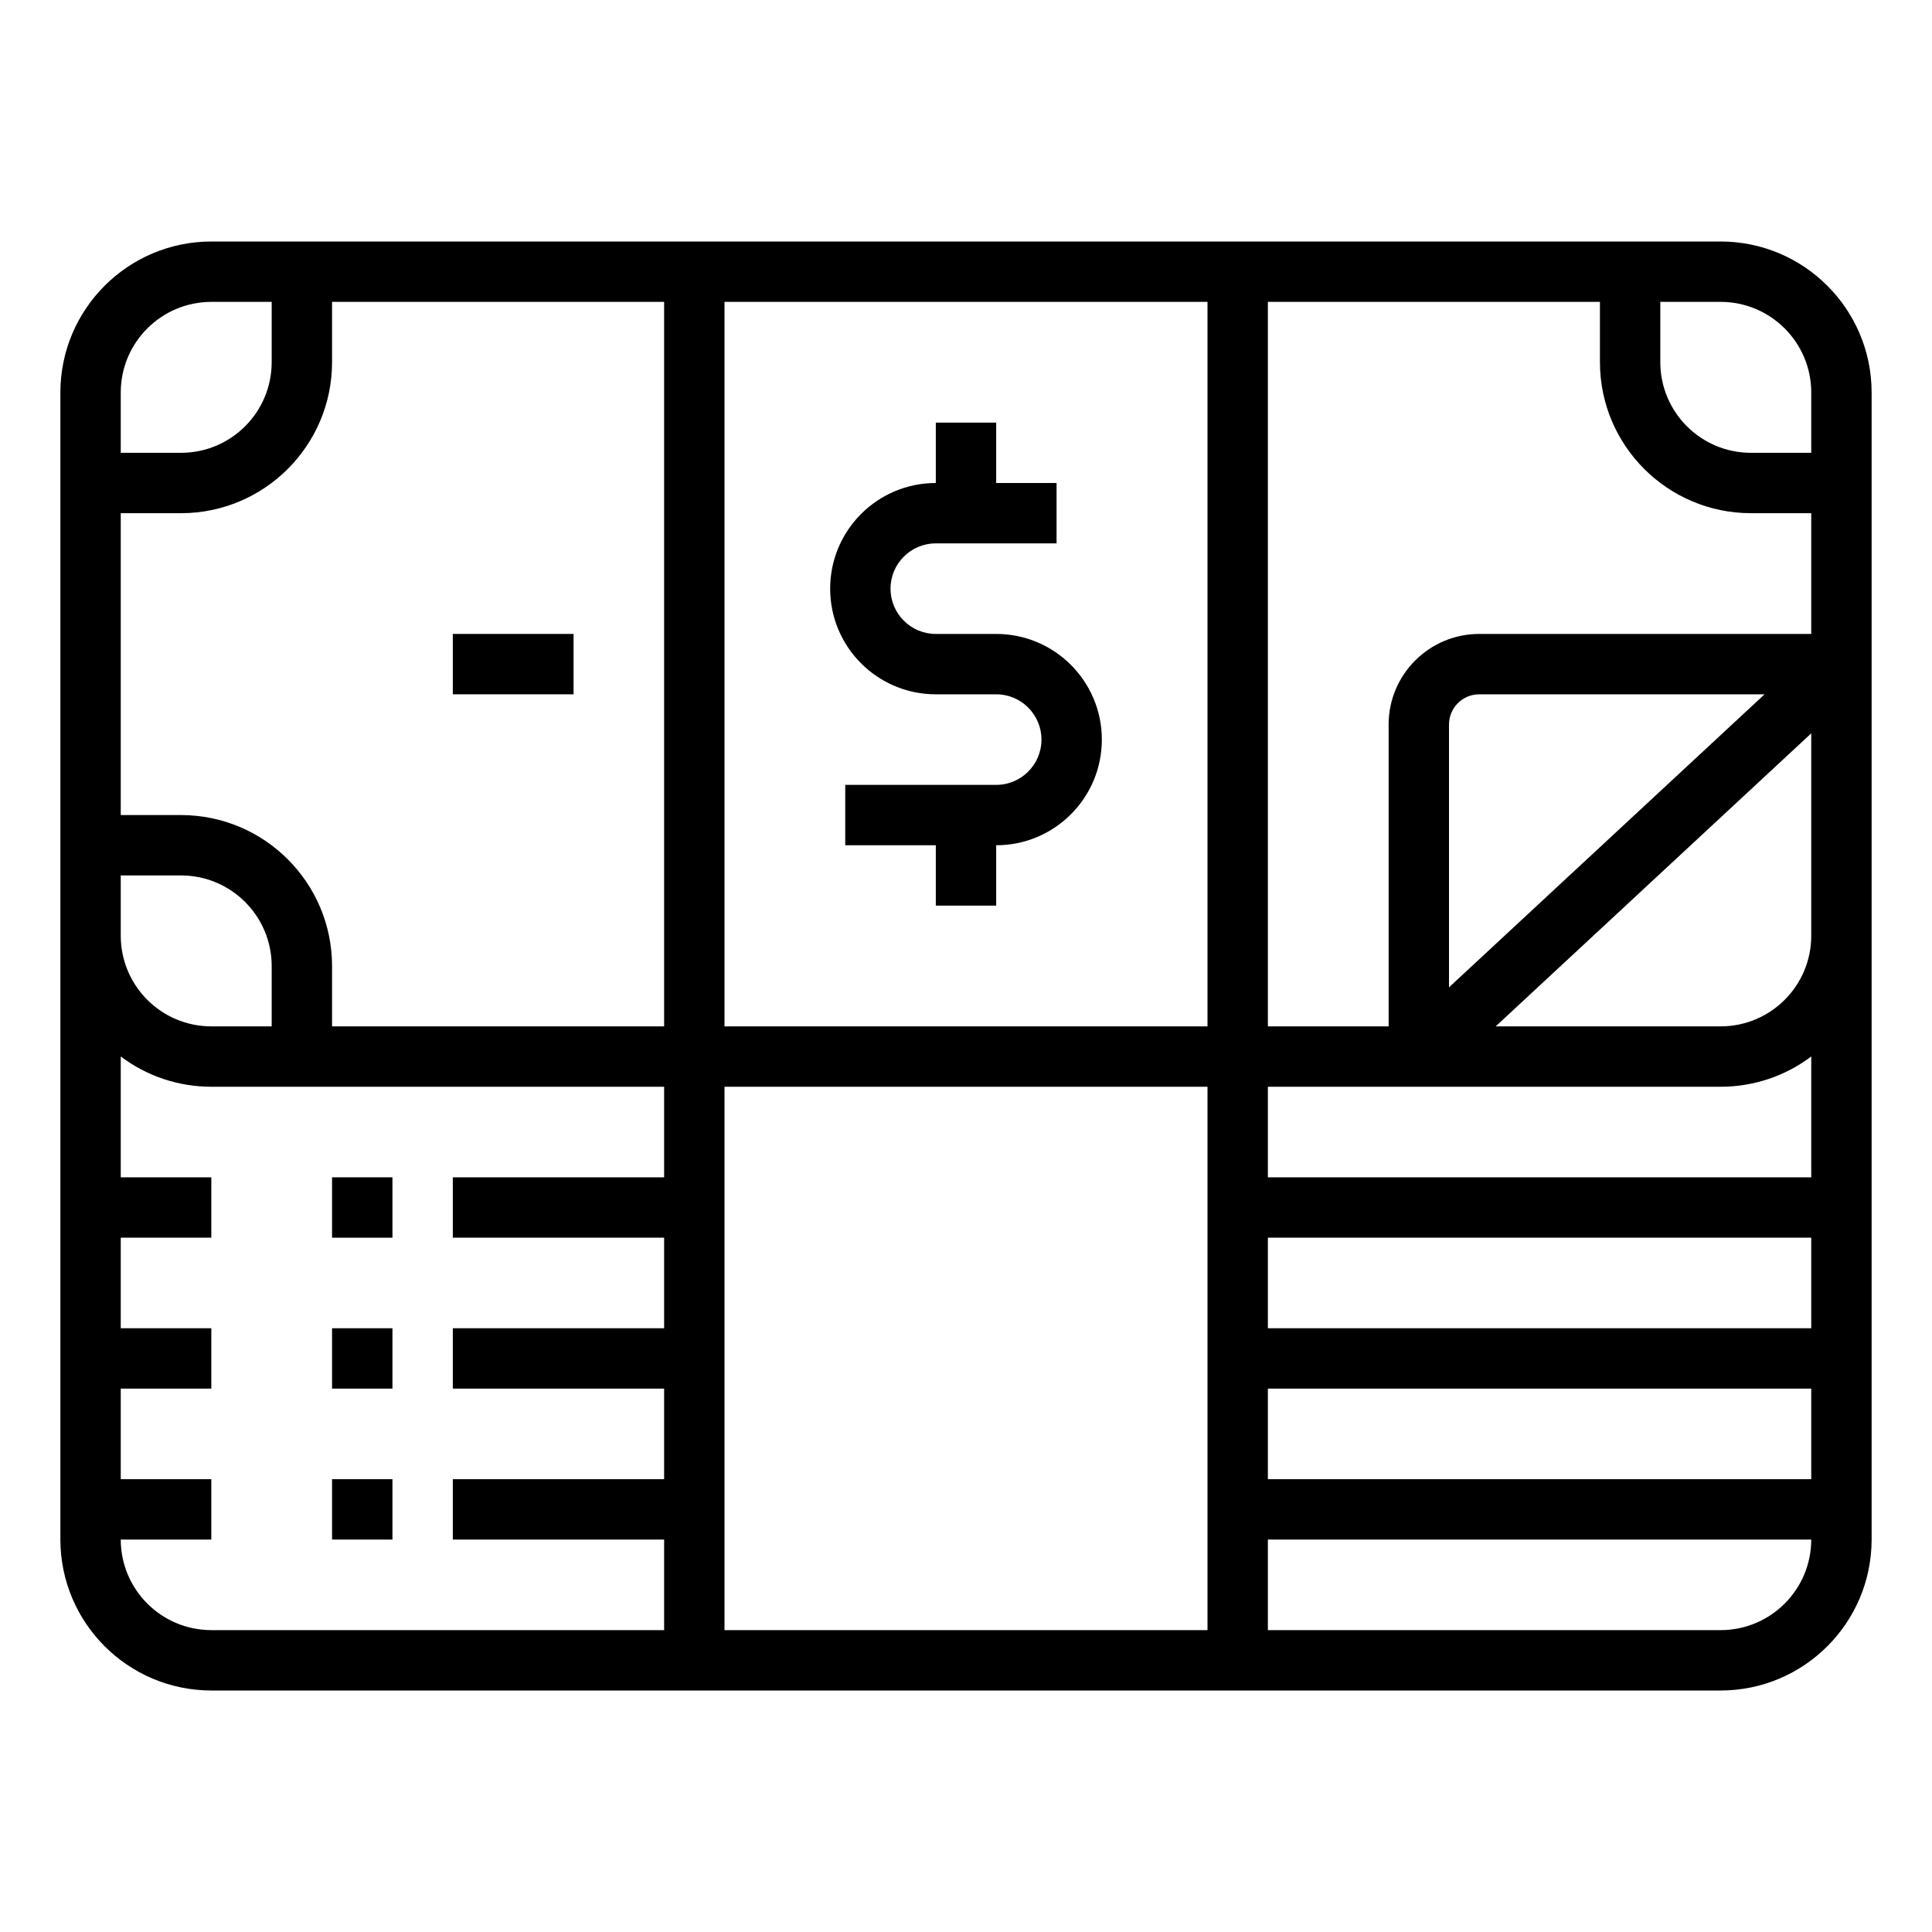
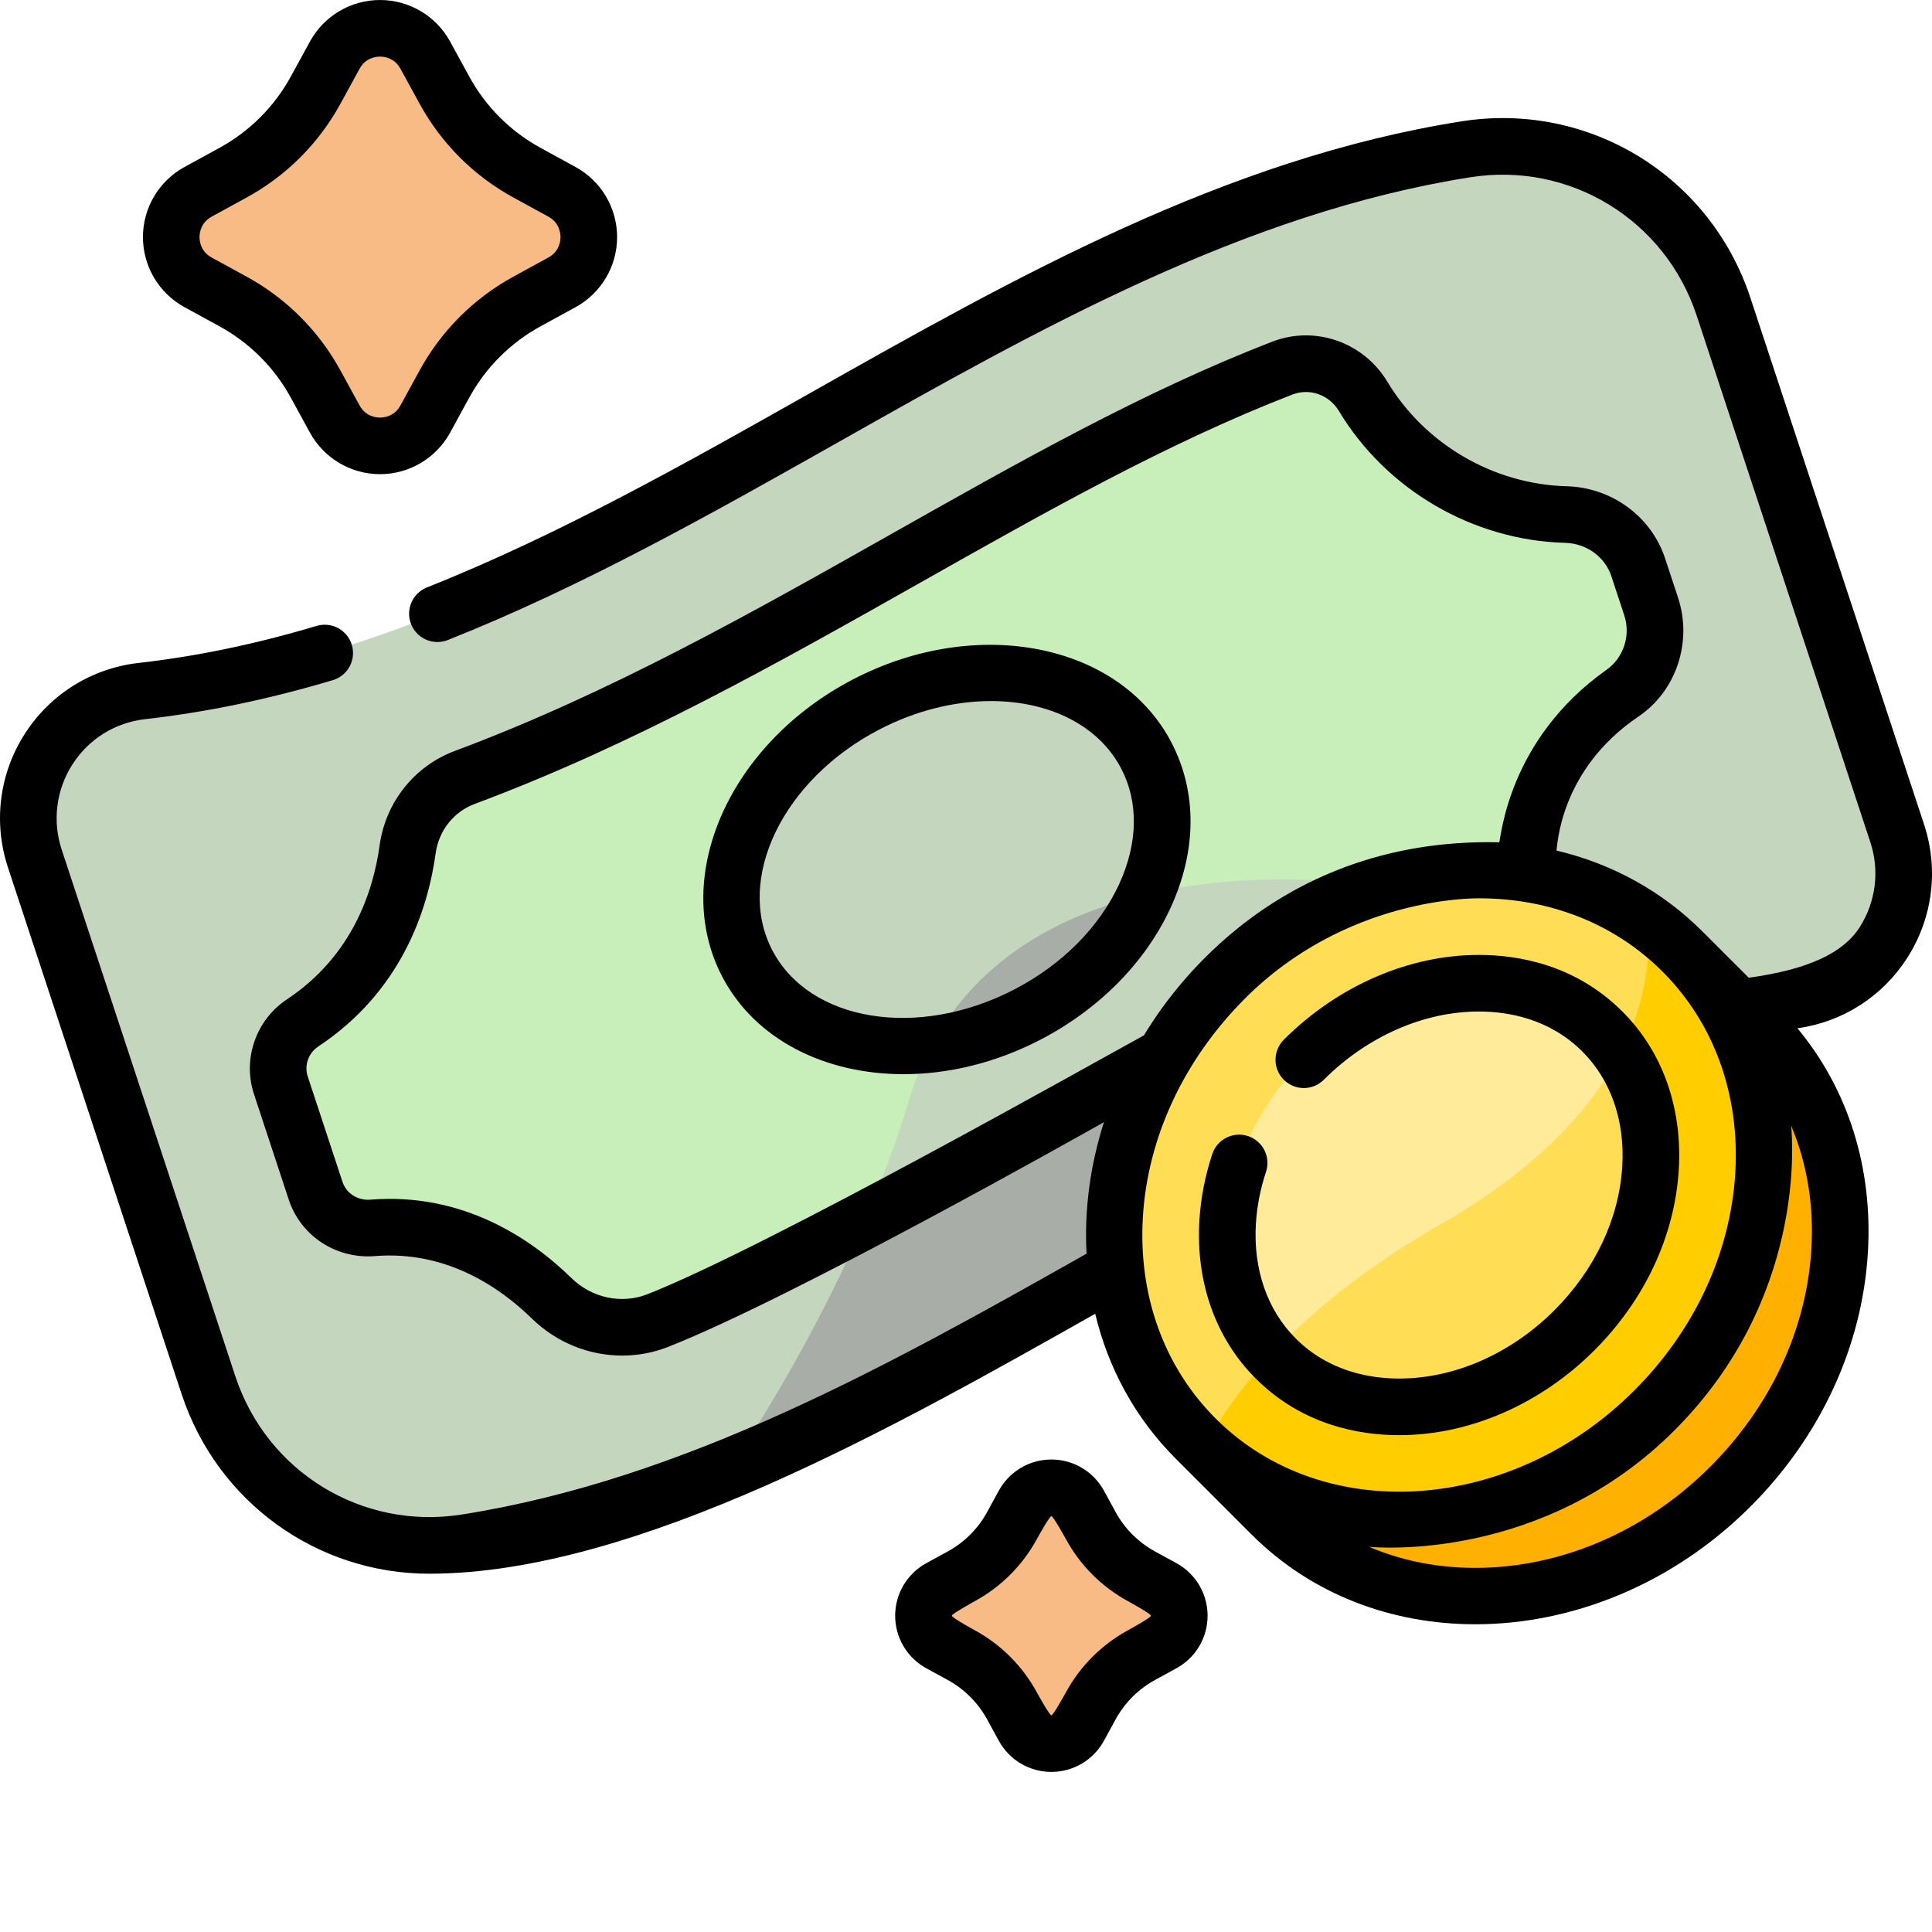
- <svg xmlns="http://www.w3.org/2000/svg" id="outline" height="512" viewBox="0 0 512 512" width="512">
-   <path d="m88 312h16v16h-16z" />
-   <path d="m88 352h16v16h-16z" />
-   <path d="m88 392h16v16h-16z" />
-   <path d="m120 168h32v16h-32z" />
-   <path d="m456 64h-400a40.046 40.046 0 0 0 -40 40v304a40.046 40.046 0 0 0 40 40h400a40.046 40.046 0 0 0 40-40v-304a40.046 40.046 0 0 0 -40-40zm-264 224h128v144h-128zm-144-72h-16v-80h16a40.046 40.046 0 0 0 40-40v-16h88v192h-88v-16a40.046 40.046 0 0 0 -40-40zm144-136h128v192h-128zm272 56h16v32h-88a24.027 24.027 0 0 0 -24 24v80h-32v-192h88v16a40.046 40.046 0 0 0 40 40zm-128 232h144v24h-144zm0-16v-24h144v24zm0-40v-24h120a39.79 39.79 0 0 0 24-8.022v32.022zm48-120a8.009 8.009 0 0 1 8-8h75.628l-83.628 77.655zm96-88v16h-16a24.027 24.027 0 0 1 -24-24v-16h16a24.027 24.027 0 0 1 24 24zm-424-24h16v16a24.027 24.027 0 0 1 -24 24h-16v-16a24.027 24.027 0 0 1 24-24zm-24 152h16a24.027 24.027 0 0 1 24 24v16h-16a24.027 24.027 0 0 1 -24-24zm0 176h24v-16h-24v-24h24v-16h-24v-24h24v-16h-24v-32.022a39.79 39.79 0 0 0 24 8.022h120v24h-56v16h56v24h-56v16h56v24h-56v16h56v24h-120a24.027 24.027 0 0 1 -24-24zm424 24h-120v-24h144a24.027 24.027 0 0 1 -24 24zm24-184a24.027 24.027 0 0 1 -24 24h-59.628l83.628-77.655z" />
-   <path d="m264 168h-16a12 12 0 0 1 0-24h32v-16h-16v-16h-16v16a28 28 0 0 0 0 56h16a12 12 0 0 1 0 24h-40v16h24v16h16v-16a28 28 0 0 0 0-56z" />
+ <svg xmlns="http://www.w3.org/2000/svg" version="1.1" width="512" height="512" x="0" y="0" viewBox="0 0 512.002 512" style="enable-background:new 0 0 512 512" xml:space="preserve" class="">
+   <g>
+     <path fill="#c5d6be" d="M474.469 265.2c-127.965 14.562-224.75 123.675-350.953 143.577-29.895 4.72-58.797-12.98-68.274-41.718L9.227 227.523c-6.73-20.418 6.945-41.945 28.308-44.375C165.5 168.582 262.285 59.468 388.488 39.566c29.895-4.714 58.797 12.98 68.274 41.723l46.015 139.531c6.73 20.418-6.945 41.946-28.308 44.38zm0 0" opacity="1" data-original="#b2e59c" class="" />
+     <path fill="#a8ada8" d="M240.871 291.64c-11.504 37.926-30.879 72.364-47.027 96.923 54.527-22.133 105.234-55.915 158.203-82.774l12.86-71s-101.583-17.156-124.036 56.852zm0 0" opacity="1" data-original="#9ad880" class="" />
+     <path fill="#c8efb9" d="m437.57 160.715-3.422-10.383c-2.73-8.277-10.437-13.738-19.152-13.969-21.863-.582-42.309-12.289-53.742-31.308-4.434-7.38-13.406-10.61-21.434-7.5-33.414 12.93-65.925 31.289-100.074 50.578-37.039 20.918-75.207 42.476-116.566 57.89-8.196 3.055-13.957 10.391-15.149 19.055-1.816 13.176-7.992 32.836-27.84 46.012-5.421 3.597-7.796 10.36-5.757 16.543l9.214 27.937c2.114 6.403 8.375 10.371 15.098 9.832 21.719-1.746 37.879 9.309 47.496 18.703 7.45 7.274 18.41 9.668 28.094 5.848 32.652-12.879 64.5-30.867 97.914-49.738 36.187-20.438 73.45-41.48 113.715-56.817 9.8-3.734 17.336-11.863 19.887-22.039 2.976-11.863 9.57-27.707 24.125-37.66 7.382-5.05 10.398-14.484 7.593-22.984zm0 0" opacity="1" data-original="#c8efb9" class="" />
+     <path fill="#c5d6be" d="M240.871 291.64c-3.406 11.231-7.5 22.15-11.996 32.598 14.29-7.597 28.68-15.722 43.375-24.023 25.816-14.578 52.188-29.473 79.797-42.375l12.86-23.05s-101.583-17.157-124.036 56.85zm0 0" opacity="1" data-original="#b2e59c" class="" />
+     <path fill="#c5d6be" d="M303.816 200.285c-11.796-22.695-45.046-28.785-74.265-13.597s-43.34 45.898-31.543 68.593c11.797 22.696 45.047 28.785 74.262 13.598 29.218-15.188 43.343-45.899 31.546-68.594zm0 0" opacity="1" data-original="#b2e59c" class="" />
+     <path fill="#a8ada8" d="M303.57 237.063c-21.734 5.144-43.902 16.39-56.52 39.699 8.348-.992 16.95-3.582 25.227-7.887 14.739-7.66 25.63-19.273 31.293-31.813zm0 0" opacity="1" data-original="#9ad880" class="" />
+     <path fill="#ffb000" d="m466.063 272.348-20.168-20.168-129.043 129.039 20.171 20.172c31.516 31.515 85.954 28.175 121.586-7.457 35.633-35.633 38.973-90.067 7.454-121.586zm0 0" opacity="1" data-original="#ffb000" class="" />
+     <path fill="#ffde55" d="M438.438 373.758c35.632-35.633 38.972-90.067 7.453-121.586-31.516-31.516-85.95-28.176-121.582 7.457-35.633 35.633-38.973 90.07-7.457 121.586 31.515 31.515 85.953 28.176 121.585-7.457zm0 0" opacity="1" data-original="#ffde55" />
+     <path fill="#ffcd00" d="M445.895 252.188a72.312 72.312 0 0 0-9.141-7.747c1.39 18.371-4.723 51.305-55.379 80.29-34.637 19.82-52.762 41.292-62.223 58.687 31.809 29.133 84.508 25.137 119.285-9.645 35.633-35.632 38.973-90.066 7.458-121.586zm0 0" opacity="1" data-original="#ffcd00" />
+     <path fill="#ffeb99" d="M370.816 372.836c-9.086 0-22.148-2.227-32.75-12.832-9.082-9.078-13.597-21.934-12.722-36.2.96-15.648 8.125-30.906 20.176-42.956 12.894-12.891 29.808-20.286 46.41-20.286 9.086 0 22.144 2.227 32.75 12.829 9.082 9.082 13.597 21.937 12.722 36.199-.957 15.652-8.125 30.91-20.175 42.96-12.895 12.891-29.809 20.286-46.41 20.286zm0 0" opacity="1" data-original="#ffeb99" class="" />
+     <path fill="#ffde55" d="M381.371 324.719c-19.594 11.215-33.91 22.965-44.351 34.199.34.367.69.73 1.046 1.086 10.602 10.605 23.664 12.828 32.75 12.828 16.602 0 33.516-7.39 46.41-20.281 12.051-12.055 19.22-27.309 20.176-42.961.707-11.52-2.101-22.117-7.992-30.555-7.48 14.57-21.77 30.656-48.039 45.684zm0 0" opacity="1" data-original="#ffde55" />
+     <path fill="#f8bb86" d="m112.703 14.613 5.067 9.262a55.075 55.075 0 0 0 21.894 21.895l9.266 5.066c9.48 5.184 9.48 18.8 0 23.988l-9.266 5.067a55.075 55.075 0 0 0-21.894 21.894l-5.067 9.266c-5.183 9.48-18.8 9.48-23.988 0l-5.067-9.266a55.075 55.075 0 0 0-21.894-21.894l-9.262-5.067c-9.48-5.183-9.48-18.8 0-23.988l9.262-5.066a55.075 55.075 0 0 0 21.894-21.895l5.067-9.262c5.187-9.48 18.805-9.48 23.988 0zM285.973 398.645l3.105 5.671a33.747 33.747 0 0 0 13.41 13.414l5.676 3.106c5.809 3.176 5.809 11.516 0 14.695l-5.676 3.102a33.747 33.747 0 0 0-13.41 13.414l-3.105 5.672c-3.176 5.812-11.52 5.812-14.696 0l-3.101-5.672a33.757 33.757 0 0 0-13.414-13.414l-5.676-3.102c-5.805-3.18-5.805-11.52 0-14.695l5.676-3.106a33.757 33.757 0 0 0 13.414-13.414l3.101-5.671c3.18-5.81 11.52-5.81 14.696 0zm0 0" opacity="1" data-original="#ccf8ff" class="" />
+     <path d="M444.887 310.05c1.008-16.44-4.285-31.343-14.907-41.96-12.417-12.422-27.546-15.028-38.05-15.028-18.578 0-37.426 8.196-51.711 22.481a7.497 7.497 0 0 0 0 10.605c2.926 2.934 7.676 2.93 10.605 0 11.496-11.492 26.477-18.086 41.106-18.086 7.668 0 18.66 1.844 27.445 10.633 7.54 7.54 11.281 18.348 10.543 30.438-.848 13.82-7.238 27.355-17.996 38.113-11.496 11.496-26.477 18.086-41.106 18.086-7.668 0-18.66-1.844-27.445-10.629-7.539-7.539-11.285-18.348-10.543-30.437a54.115 54.115 0 0 1 2.68-13.711 7.5 7.5 0 0 0-4.754-9.48c-3.934-1.31-8.176.823-9.484 4.753-1.903 5.734-3.051 11.629-3.41 17.52-1.008 16.437 4.285 31.34 14.906 41.96 12.418 12.419 27.547 15.024 38.054 15.024 18.575 0 37.422-8.191 51.707-22.48 13.348-13.344 21.29-30.325 22.36-47.801zM226.09 180.027c-32.84 17.07-48.422 52.38-34.738 78.707 8.73 16.79 27.273 25.934 48.09 25.934 11.828 0 24.39-2.957 36.288-9.14 15.606-8.11 27.86-20.544 34.508-35.005 6.946-15.105 7.028-30.628.23-43.707-13.683-26.328-51.534-33.859-84.378-16.789zm70.52 54.227c-5.262 11.453-15.133 21.383-27.794 27.96-25.503 13.259-54.28 8.59-64.152-10.398-9.871-18.992 2.844-45.226 28.348-58.48 9.808-5.102 20.101-7.547 29.62-7.547 15.223 0 28.458 6.262 34.528 17.945 4.613 8.88 4.418 19.72-.55 30.52zm0 0" fill="#000000" opacity="1" data-original="#000000" class="" />
+     <path d="M509.898 218.473 463.883 78.937c-10.692-32.417-42.887-52.09-76.563-46.78-62.61 9.874-118.453 41.413-172.457 71.917-32.879 18.57-66.879 37.77-101.71 51.594a7.5 7.5 0 0 0-4.208 9.738 7.495 7.495 0 0 0 9.739 4.203c35.785-14.199 70.238-33.656 103.554-52.472 52.844-29.848 107.489-60.711 167.418-70.164 26.38-4.16 51.606 11.261 59.985 36.664l46.015 139.535a26.413 26.413 0 0 1-2.855 22.601c-4.293 6.711-13.434 11.137-29.364 13.34l-12.242-12.238c-10.703-10.703-23.976-17.988-38.707-21.469.235-.734.586-21.219 21.719-35.515 10.07-6.809 14.348-19.825 10.488-31.524l-3.425-10.383c-3.668-11.12-14.145-18.804-26.075-19.12-19.355-.512-37.558-11.114-47.511-27.673-6.348-10.558-19.207-15.027-30.57-10.632-33.938 13.136-66.54 31.55-101.075 51.054-36.715 20.735-74.684 42.176-115.48 57.383-10.735 4-18.383 13.606-19.961 25.063-1.692 12.293-7.325 29.347-24.555 40.78-8.223 5.458-11.813 15.798-8.73 25.141l9.21 27.938c3.18 9.633 12.559 15.781 22.825 14.96 18.836-1.519 33.047 8.188 41.656 16.595 6.531 6.375 15.16 9.77 23.883 9.77 4.117 0 8.254-.759 12.203-2.313 33.137-13.07 109.867-56.407 115.473-59.547-3.68 11.496-5.235 23.328-4.614 34.855-52.281 29.524-106.36 59.79-165.601 69.133-26.38 4.156-51.606-11.258-59.985-36.664L16.352 225.172a26.401 26.401 0 0 1 2.851-22.602c4.293-6.71 11.285-11.074 19.18-11.972 16.445-1.871 32.742-5.258 49.816-10.352a7.498 7.498 0 0 0 5.04-9.332 7.497 7.497 0 0 0-9.333-5.043c-16.218 4.84-31.664 8.05-47.222 9.824-12.399 1.41-23.375 8.258-30.114 18.785-6.77 10.57-8.398 23.473-4.465 35.391l46.012 139.535c9.524 28.88 36.117 47.645 65.613 47.645 55.165 0 124.641-39.633 176.508-68.883 3.438 14.297 10.512 27.555 21.309 38.352l20.172 20.171c15.922 15.926 37.187 23.758 59.254 23.758 25.59 0 52.265-10.539 72.937-31.21 18.531-18.532 29.574-42.391 31.094-67.184 1.379-22.516-5.215-43.383-18.664-59.551 11.976-1.664 22.539-8.406 29.094-18.645 6.77-10.57 8.394-23.468 4.464-35.386zM171.586 342.977c-6.82 2.687-14.711 1.023-20.102-4.239-10.836-10.582-28.879-22.773-53.34-20.812-3.34.265-6.37-1.668-7.374-4.707l-9.215-27.938c-.97-2.945.175-6.21 2.785-7.945 21.89-14.531 29.004-35.879 31.117-51.234.824-5.98 4.785-10.98 10.34-13.051 41.906-15.621 80.394-37.356 117.637-58.387 34.027-19.223 66.168-37.375 99.09-50.117 4.55-1.758 9.722.078 12.304 4.371 12.563 20.906 35.543 34.297 59.969 34.941 5.621.149 10.535 3.696 12.226 8.82l3.422 10.384c1.782 5.394-.207 11.261-4.707 14.449-26.195 18.554-27.906 44.511-28.425 45.703-62.262-1.442-89.793 44.07-94.16 51.164-11.723 6.39-99.4 55.906-131.567 68.598zm131.297-20.547c1.297-21.137 10.875-41.47 26.726-57.493 26.93-27.214 60.766-26.875 62.383-26.875 18.867 0 35.977 6.801 48.598 19.418 13.703 13.704 20.543 32.7 19.27 53.489-1.298 21.136-10.79 41.554-26.727 57.492-32.653 32.652-82.434 35.996-110.977 7.453-13.703-13.7-20.547-32.695-19.273-53.484zm177.148 8.707c-1.297 21.136-10.789 41.554-26.726 57.496-15.938 15.937-36.356 25.43-57.493 26.722-11.777.723-22.98-1.164-32.968-5.425 2.636.226 46.238 3.793 80.898-30.864 34.656-34.656 31.317-76.285 30.945-80.71 4.208 9.945 6.063 21.078 5.344 32.78zM48.895 81.402l9.261 5.067a47.483 47.483 0 0 1 18.914 18.914l5.067 9.262a21.17 21.17 0 0 0 37.148.004l5.067-9.266a47.483 47.483 0 0 1 18.914-18.914l9.261-5.063a21.161 21.161 0 0 0 11.012-18.574c0-7.742-4.219-14.86-11.012-18.574l-9.261-5.07a47.449 47.449 0 0 1-18.914-18.91l-5.067-9.266a21.17 21.17 0 0 0-37.148 0l-5.067 9.265a47.473 47.473 0 0 1-18.914 18.91l-9.261 5.07a21.161 21.161 0 0 0-11.012 18.575c0 7.738 4.219 14.86 11.012 18.57zm7.195-23.984 9.265-5.07A62.436 62.436 0 0 0 90.23 27.477l5.067-9.266C96.879 15.313 99.609 15 100.71 15c1.102 0 3.828.312 5.414 3.21l5.066 9.263a62.446 62.446 0 0 0 24.875 24.875l9.262 5.066c2.899 1.586 3.211 4.316 3.211 5.414 0 1.102-.312 3.832-3.21 5.414l-9.263 5.067a62.446 62.446 0 0 0-24.875 24.875l-5.07 9.265c-1.582 2.899-4.312 3.211-5.41 3.211-1.102 0-3.832-.312-5.414-3.21l-5.07-9.266a62.427 62.427 0 0 0-24.872-24.871l-9.265-5.067c-2.899-1.586-3.211-4.316-3.211-5.414.004-1.102.316-3.832 3.21-5.414zm0 0" fill="#000000" opacity="1" data-original="#000000" class="" />
+     <path d="m311.766 414.254-5.676-3.102a26.213 26.213 0 0 1-10.434-10.433l-3.101-5.676a15.867 15.867 0 0 0-13.93-8.258 15.866 15.866 0 0 0-13.926 8.258l-3.105 5.676a26.204 26.204 0 0 1-10.43 10.433l-5.676 3.102a15.876 15.876 0 0 0 0 27.86l5.676 3.1a26.204 26.204 0 0 1 10.43 10.434l3.105 5.672a15.866 15.866 0 0 0 13.926 8.258 15.871 15.871 0 0 0 13.93-8.254l3.101-5.676a26.213 26.213 0 0 1 10.434-10.433l5.676-3.102a15.876 15.876 0 0 0 0-27.86zm-12.875 17.8A41.167 41.167 0 0 0 282.5 448.45s-3.355 6.13-3.875 6.13c-.516 0-3.871-6.13-3.871-6.13a41.167 41.167 0 0 0-16.39-16.394s-6.134-3.352-6.134-3.871c0-.52 6.133-3.872 6.133-3.872a41.167 41.167 0 0 0 16.39-16.394s3.356-6.129 3.872-6.129c.52 0 3.875 6.129 3.875 6.129a41.167 41.167 0 0 0 16.39 16.394s6.133 3.352 6.133 3.872-6.132 3.87-6.132 3.87zm0 0" fill="#000000" opacity="1" data-original="#000000" class="" />
+   </g>
</svg>
